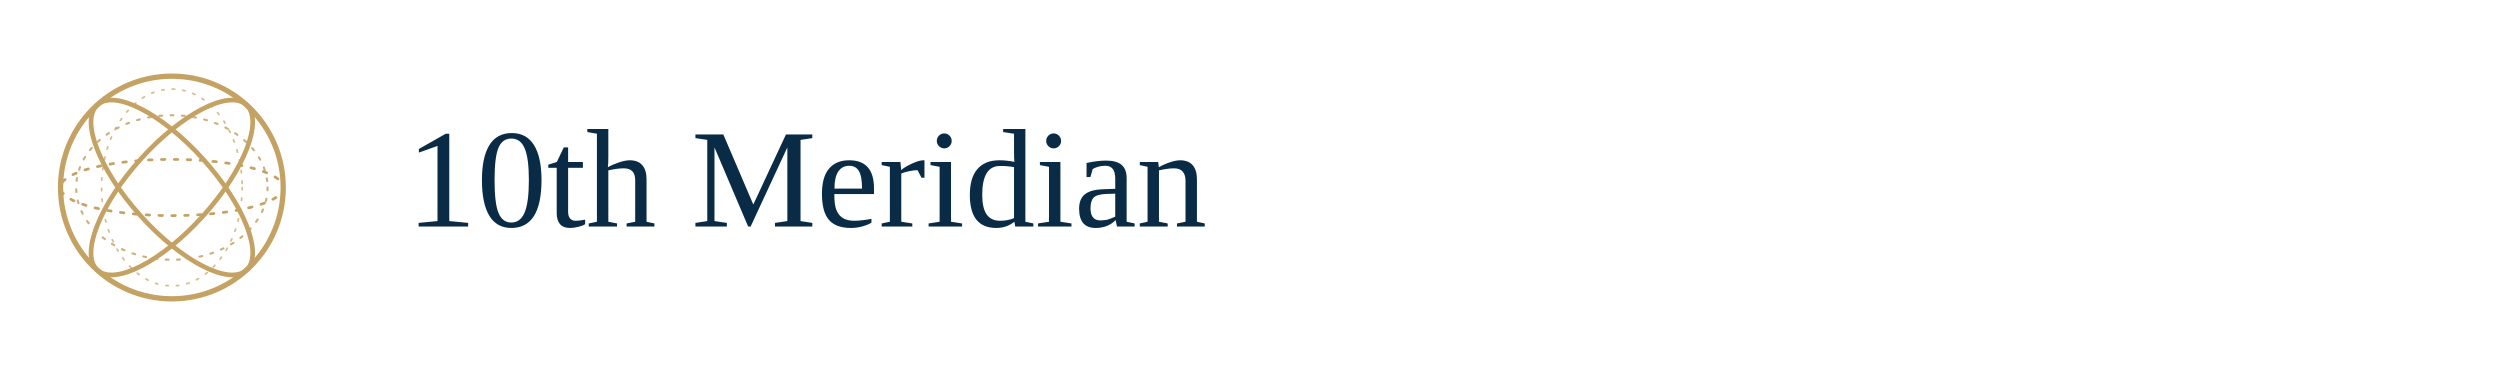
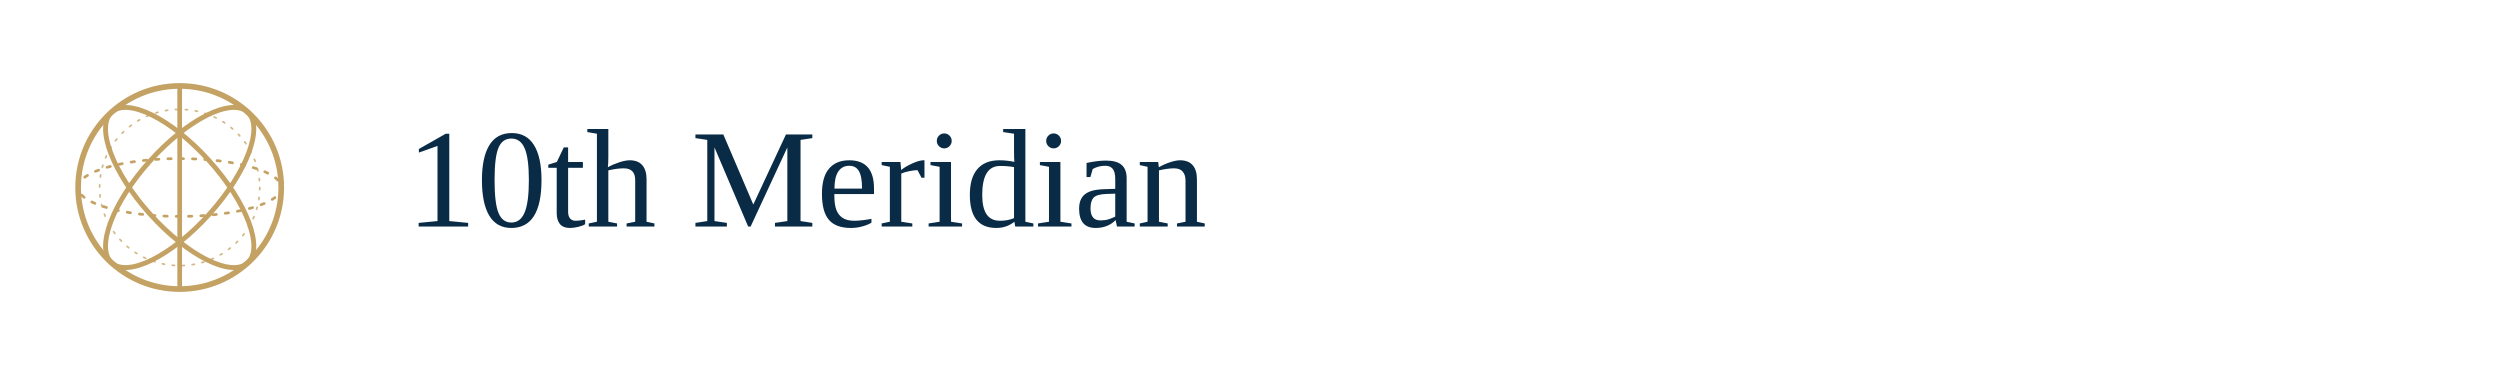
<svg xmlns="http://www.w3.org/2000/svg" viewBox="0 0 640 96" role="img" aria-label="10th Meridian">
-   <g fill="none" stroke="#c4a264" stroke-linecap="round" transform="translate(4,8) scale(1)">
-     <circle cx="40" cy="40" r="28.5" stroke-width="1.35" />
-     <ellipse cx="40" cy="40" rx="28.5" ry="10.8" transform="rotate(-48 40 40)" stroke-width="1.2" />
-     <ellipse cx="40" cy="40" rx="28.5" ry="10.8" transform="rotate(48 40 40)" stroke-width="1.2" />
-     <ellipse cx="40" cy="40" rx="28.5" ry="7.2" stroke-width="0.7" stroke-dasharray="0.9 2.4" />
-     <ellipse cx="40" cy="40" rx="24.5" ry="18.5" stroke-width="0.55" stroke-dasharray="0.7 2.2" opacity="0.85" />
-     <ellipse cx="40" cy="40" rx="18" ry="25.2" stroke-width="0.45" stroke-dasharray="0.6 2.1" opacity="0.7" />
+   <g fill="none" stroke="#c4a264" stroke-linecap="round" stroke-linejoin="round" transform="translate(6,8)">
+     <circle cx="40" cy="40" r="26" stroke-width="1.45" />
+     <path d="M40 14 V66" stroke-width="1.2" />
+     <ellipse cx="40" cy="40" rx="26" ry="10.2" transform="rotate(-48 40 40)" stroke-width="1.25" />
+     <ellipse cx="40" cy="40" rx="26" ry="10.2" transform="rotate(48 40 40)" stroke-width="1.25" />
+     <ellipse cx="40" cy="40" rx="26" ry="7.4" stroke-width="0.7" stroke-dasharray="0.85 2.3" />
+     <ellipse cx="40" cy="40" rx="20.5" ry="20" stroke-width="0.45" stroke-dasharray="0.55 2" opacity="0.75" />
  </g>
  <text x="104" y="58" fill="#092b45" font-family="Cormorant Garamond, Times New Roman, serif" font-size="36">10th Meridian</text>
</svg>
